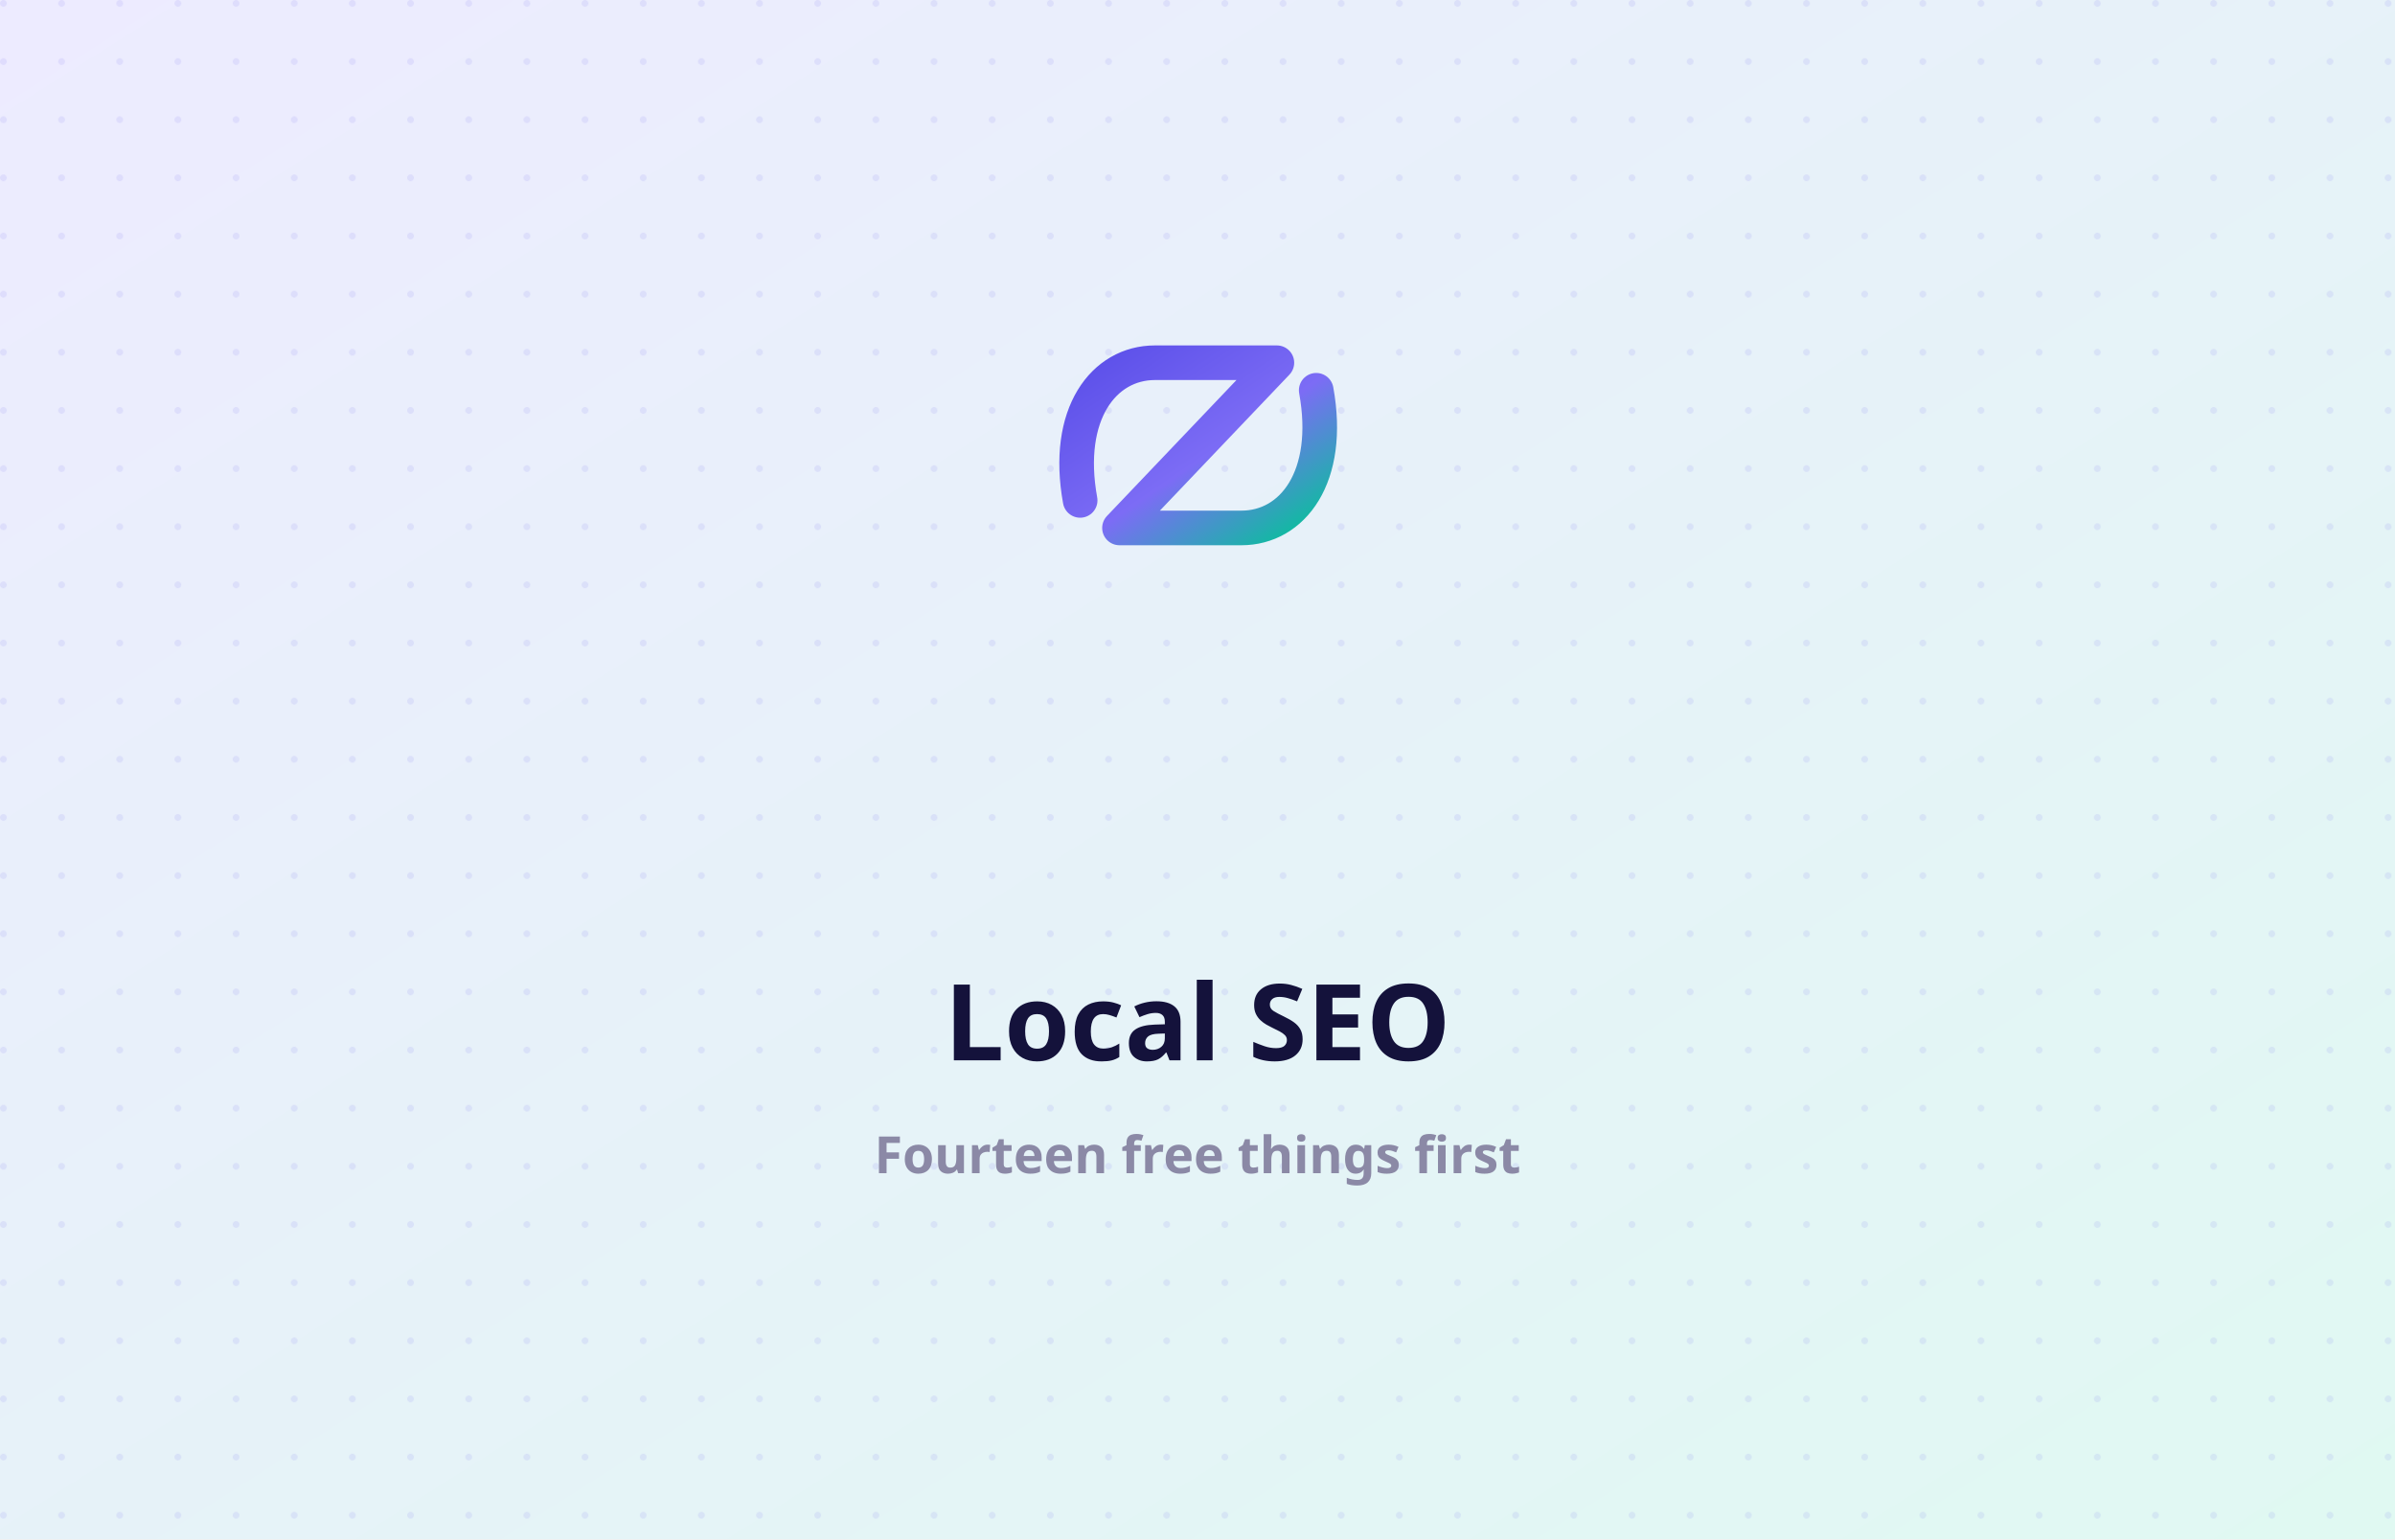
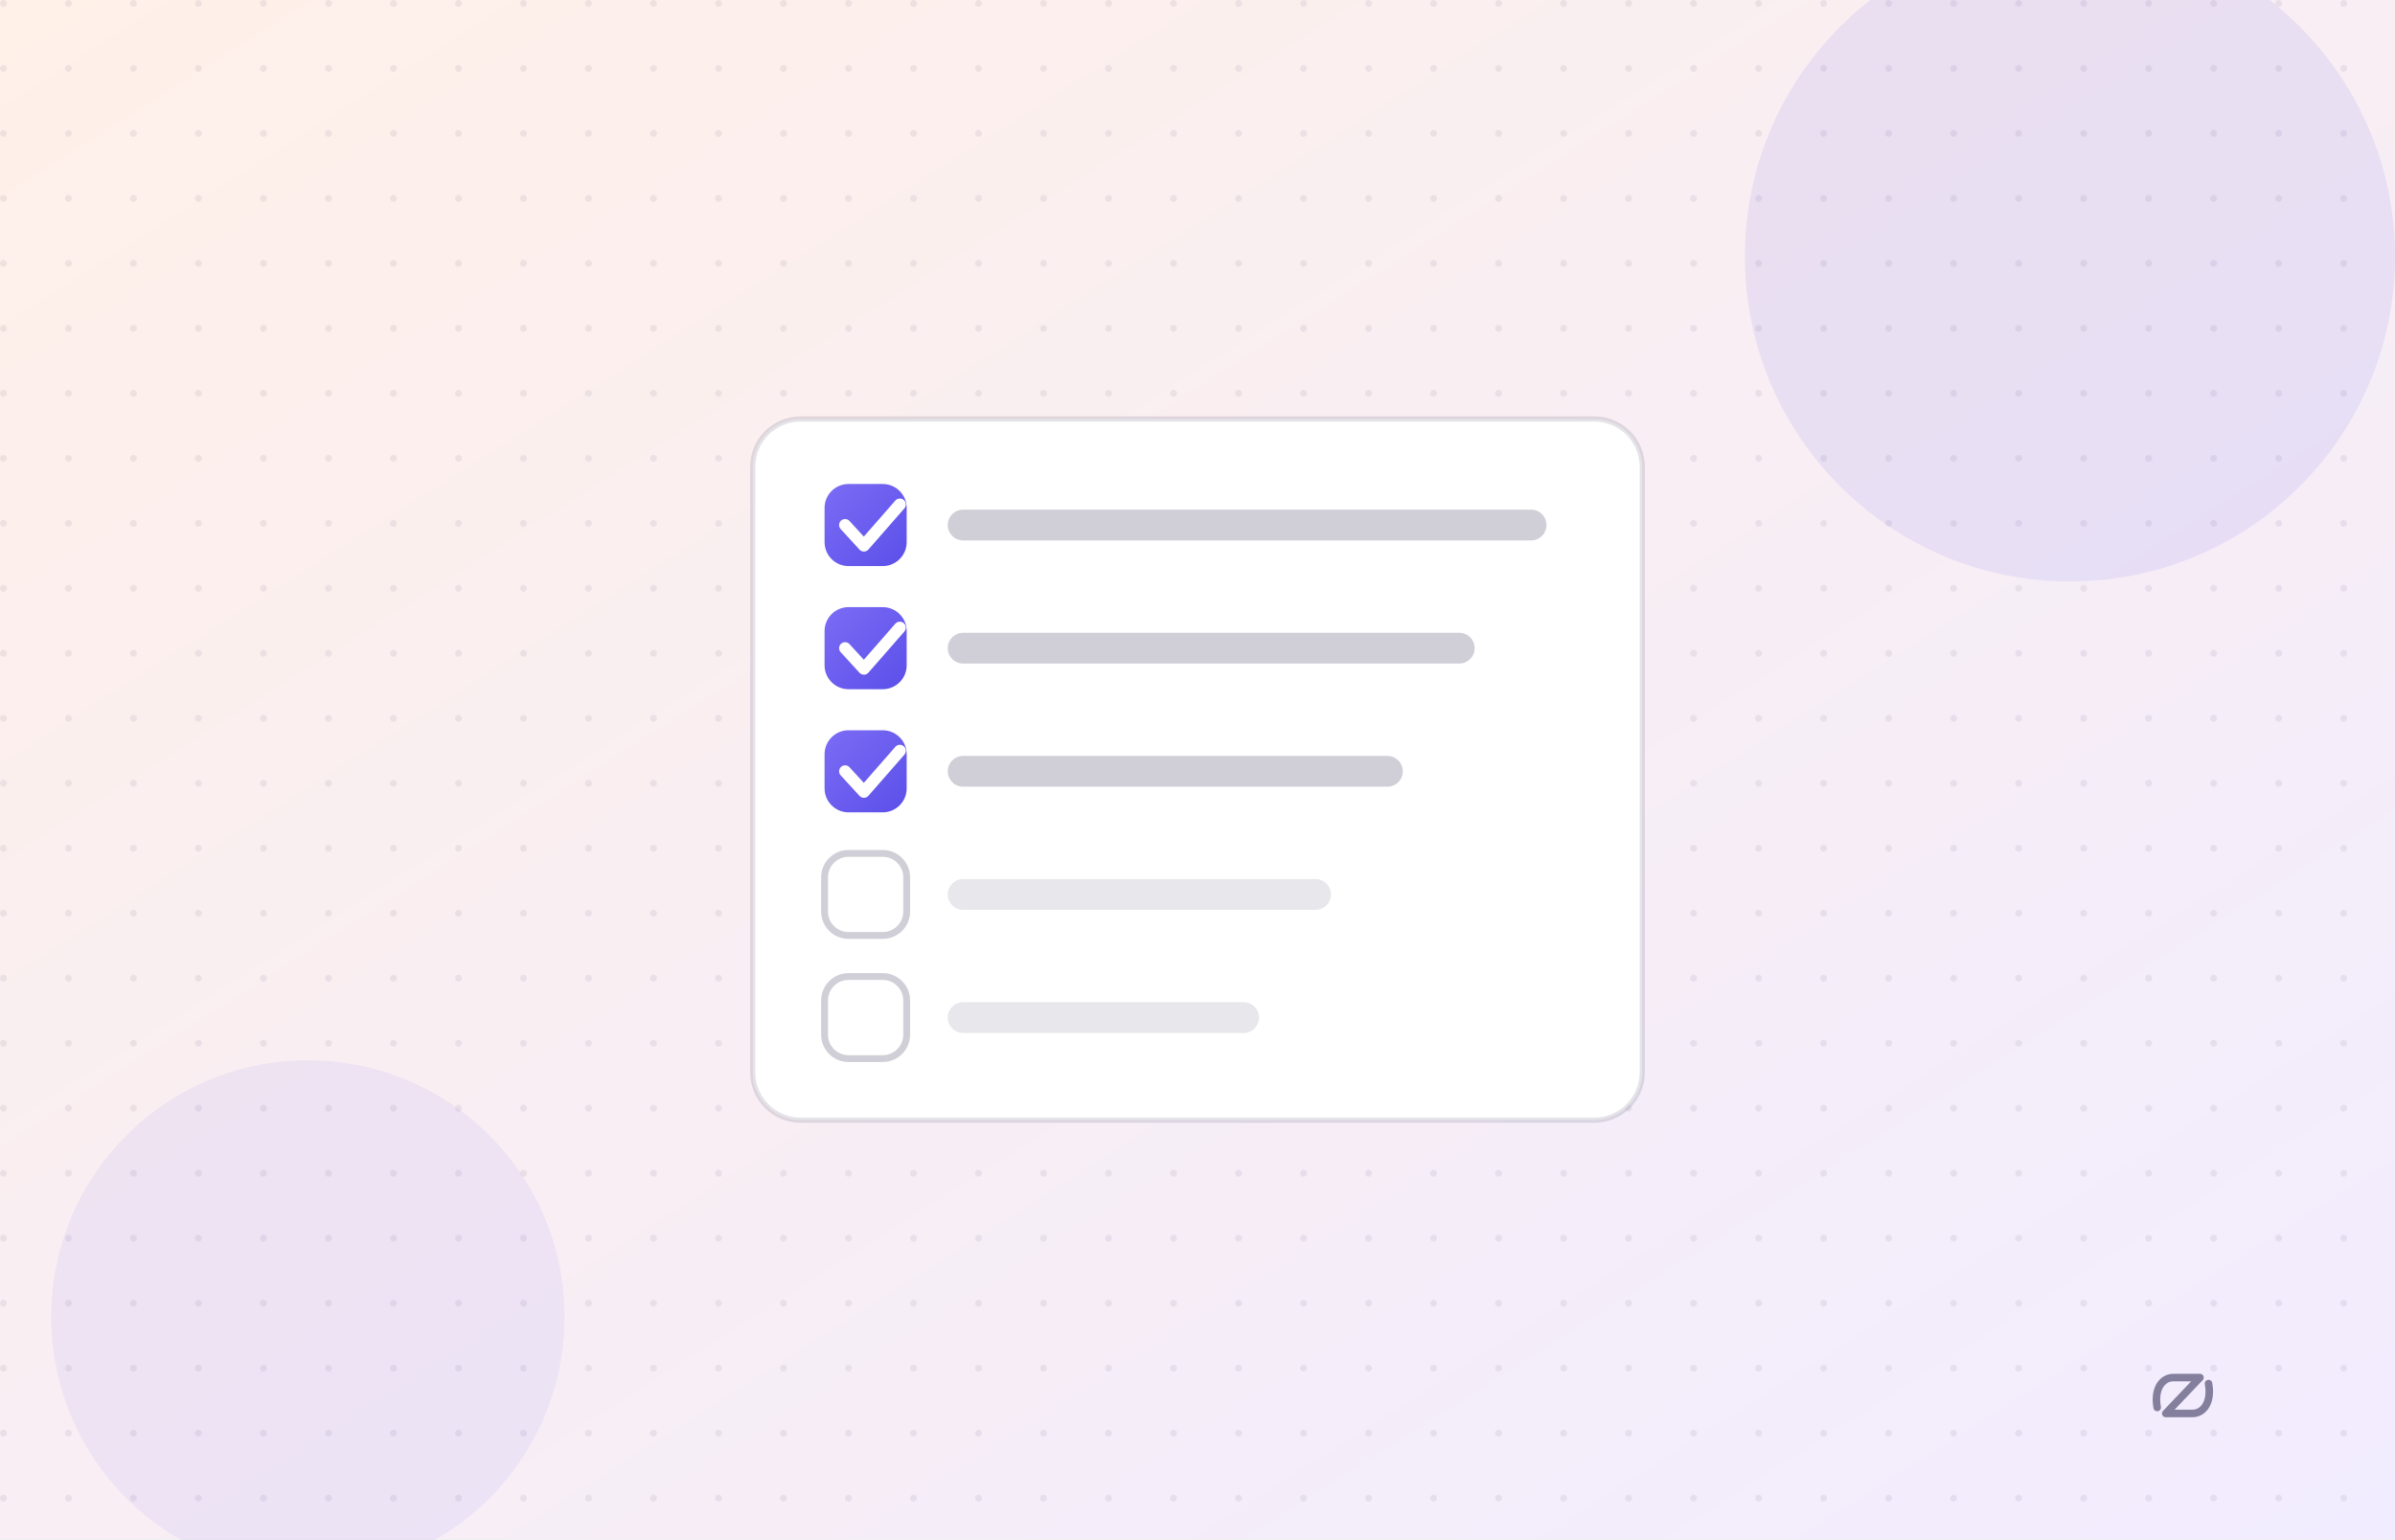
- <svg xmlns="http://www.w3.org/2000/svg" viewBox="0 0 1400 900" width="1400" height="900">
+ <svg xmlns="http://www.w3.org/2000/svg" viewBox="0 0 1400 900" width="1400" height="900" role="img">
  <defs>
    <linearGradient id="bg" x1="0" y1="0" x2="1" y2="1">
-       <stop offset="0" stop-color="#EDEBFF" />
-       <stop offset="1" stop-color="#E0F9F2" />
+       <stop offset="0" stop-color="#FFF0E8" />
+       <stop offset="1" stop-color="#F1ECFF" />
    </linearGradient>
-     <linearGradient id="s" x1="0" y1="0" x2="1" y2="1">
-       <stop stop-color="#5B4FE9" />
-       <stop offset=".55" stop-color="#7C6CF5" />
-       <stop offset="1" stop-color="#06C299" />
+     <linearGradient id="g1" x1="0" y1="0" x2="1" y2="1">
+       <stop offset="0" stop-color="#7C6CF5" />
+       <stop offset="1" stop-color="#5B4FE9" />
    </linearGradient>
-     <pattern id="d" width="34" height="34" patternUnits="userSpaceOnUse">
-       <circle cx="2" cy="2" r="2" fill="#5B4FE9" opacity=".10" />
+     <pattern id="dots" width="38" height="38" patternUnits="userSpaceOnUse">
+       <circle cx="2" cy="2" r="2" fill="#14123B" opacity=".07" />
    </pattern>
  </defs>
  <rect width="1400" height="900" fill="url(#bg)" />
-   <rect width="1400" height="900" fill="url(#d)" />
-   <g transform="translate(590 150) scale(4.6)">
-     <path d="M9 31C7 20 12 13.5 18.5 13.5H34L14 34.5H29.5C36 34.5 41 28 39 17" fill="none" stroke="url(#s)" stroke-width="4.4" stroke-linecap="round" stroke-linejoin="round" />
+   <rect width="1400" height="900" fill="url(#dots)" />
+   <circle cx="1210" cy="150" r="190" fill="#5B4FE9" opacity=".10" />
+   <circle cx="180" cy="770" r="150" fill="#7C6CF5" opacity=".09" />
+   <g transform="translate(350 215)">
+     <rect x="90" y="30" width="520" height="410" rx="28" fill="#fff" stroke="rgba(20,18,59,0.12)" stroke-width="3" />
+     <rect x="132" y="68" width="48" height="48" rx="14" fill="url(#g1)" stroke="none" stroke-width="4" />
+     <path d="M144 92l11 12 21-24" fill="none" stroke="#fff" stroke-width="7" stroke-linecap="round" stroke-linejoin="round" />
+     <rect x="204" y="83" width="350" height="18" rx="9" fill="rgba(20,18,59,0.2)" />
+     <rect x="132" y="140" width="48" height="48" rx="14" fill="url(#g1)" stroke="none" stroke-width="4" />
+     <path d="M144 164l11 12 21-24" fill="none" stroke="#fff" stroke-width="7" stroke-linecap="round" stroke-linejoin="round" />
+     <rect x="204" y="155" width="308" height="18" rx="9" fill="rgba(20,18,59,0.2)" />
+     <rect x="132" y="212" width="48" height="48" rx="14" fill="url(#g1)" stroke="none" stroke-width="4" />
+     <path d="M144 236l11 12 21-24" fill="none" stroke="#fff" stroke-width="7" stroke-linecap="round" stroke-linejoin="round" />
+     <rect x="204" y="227" width="266" height="18" rx="9" fill="rgba(20,18,59,0.2)" />
+     <rect x="132" y="284" width="48" height="48" rx="14" fill="none" stroke="rgba(20,18,59,0.2)" stroke-width="4" />
+     <rect x="204" y="299" width="224" height="18" rx="9" fill="rgba(20,18,59,0.1)" />
+     <rect x="132" y="356" width="48" height="48" rx="14" fill="none" stroke="rgba(20,18,59,0.2)" stroke-width="4" />
+     <rect x="204" y="371" width="182" height="18" rx="9" fill="rgba(20,18,59,0.1)" />
  </g>
-   <text x="700" y="620" text-anchor="middle" font-family="Sora, Segoe UI, sans-serif" font-weight="800" font-size="62" fill="#14123B">Local SEO</text>
-   <text x="700" y="686" text-anchor="middle" font-family="Manrope, Segoe UI, sans-serif" font-weight="600" font-size="30" fill="#8B89A6">Fourteen free things first</text>
+   <g transform="translate(1252 792)" opacity=".5">
+     <path d="M9 31C7 20 12 13.5 18.5 13.5H34L14 34.5H29.5C36 34.5 41 28 39 17" fill="none" stroke="#14123B" stroke-width="4.4" stroke-linecap="round" stroke-linejoin="round" />
+   </g>
</svg>
